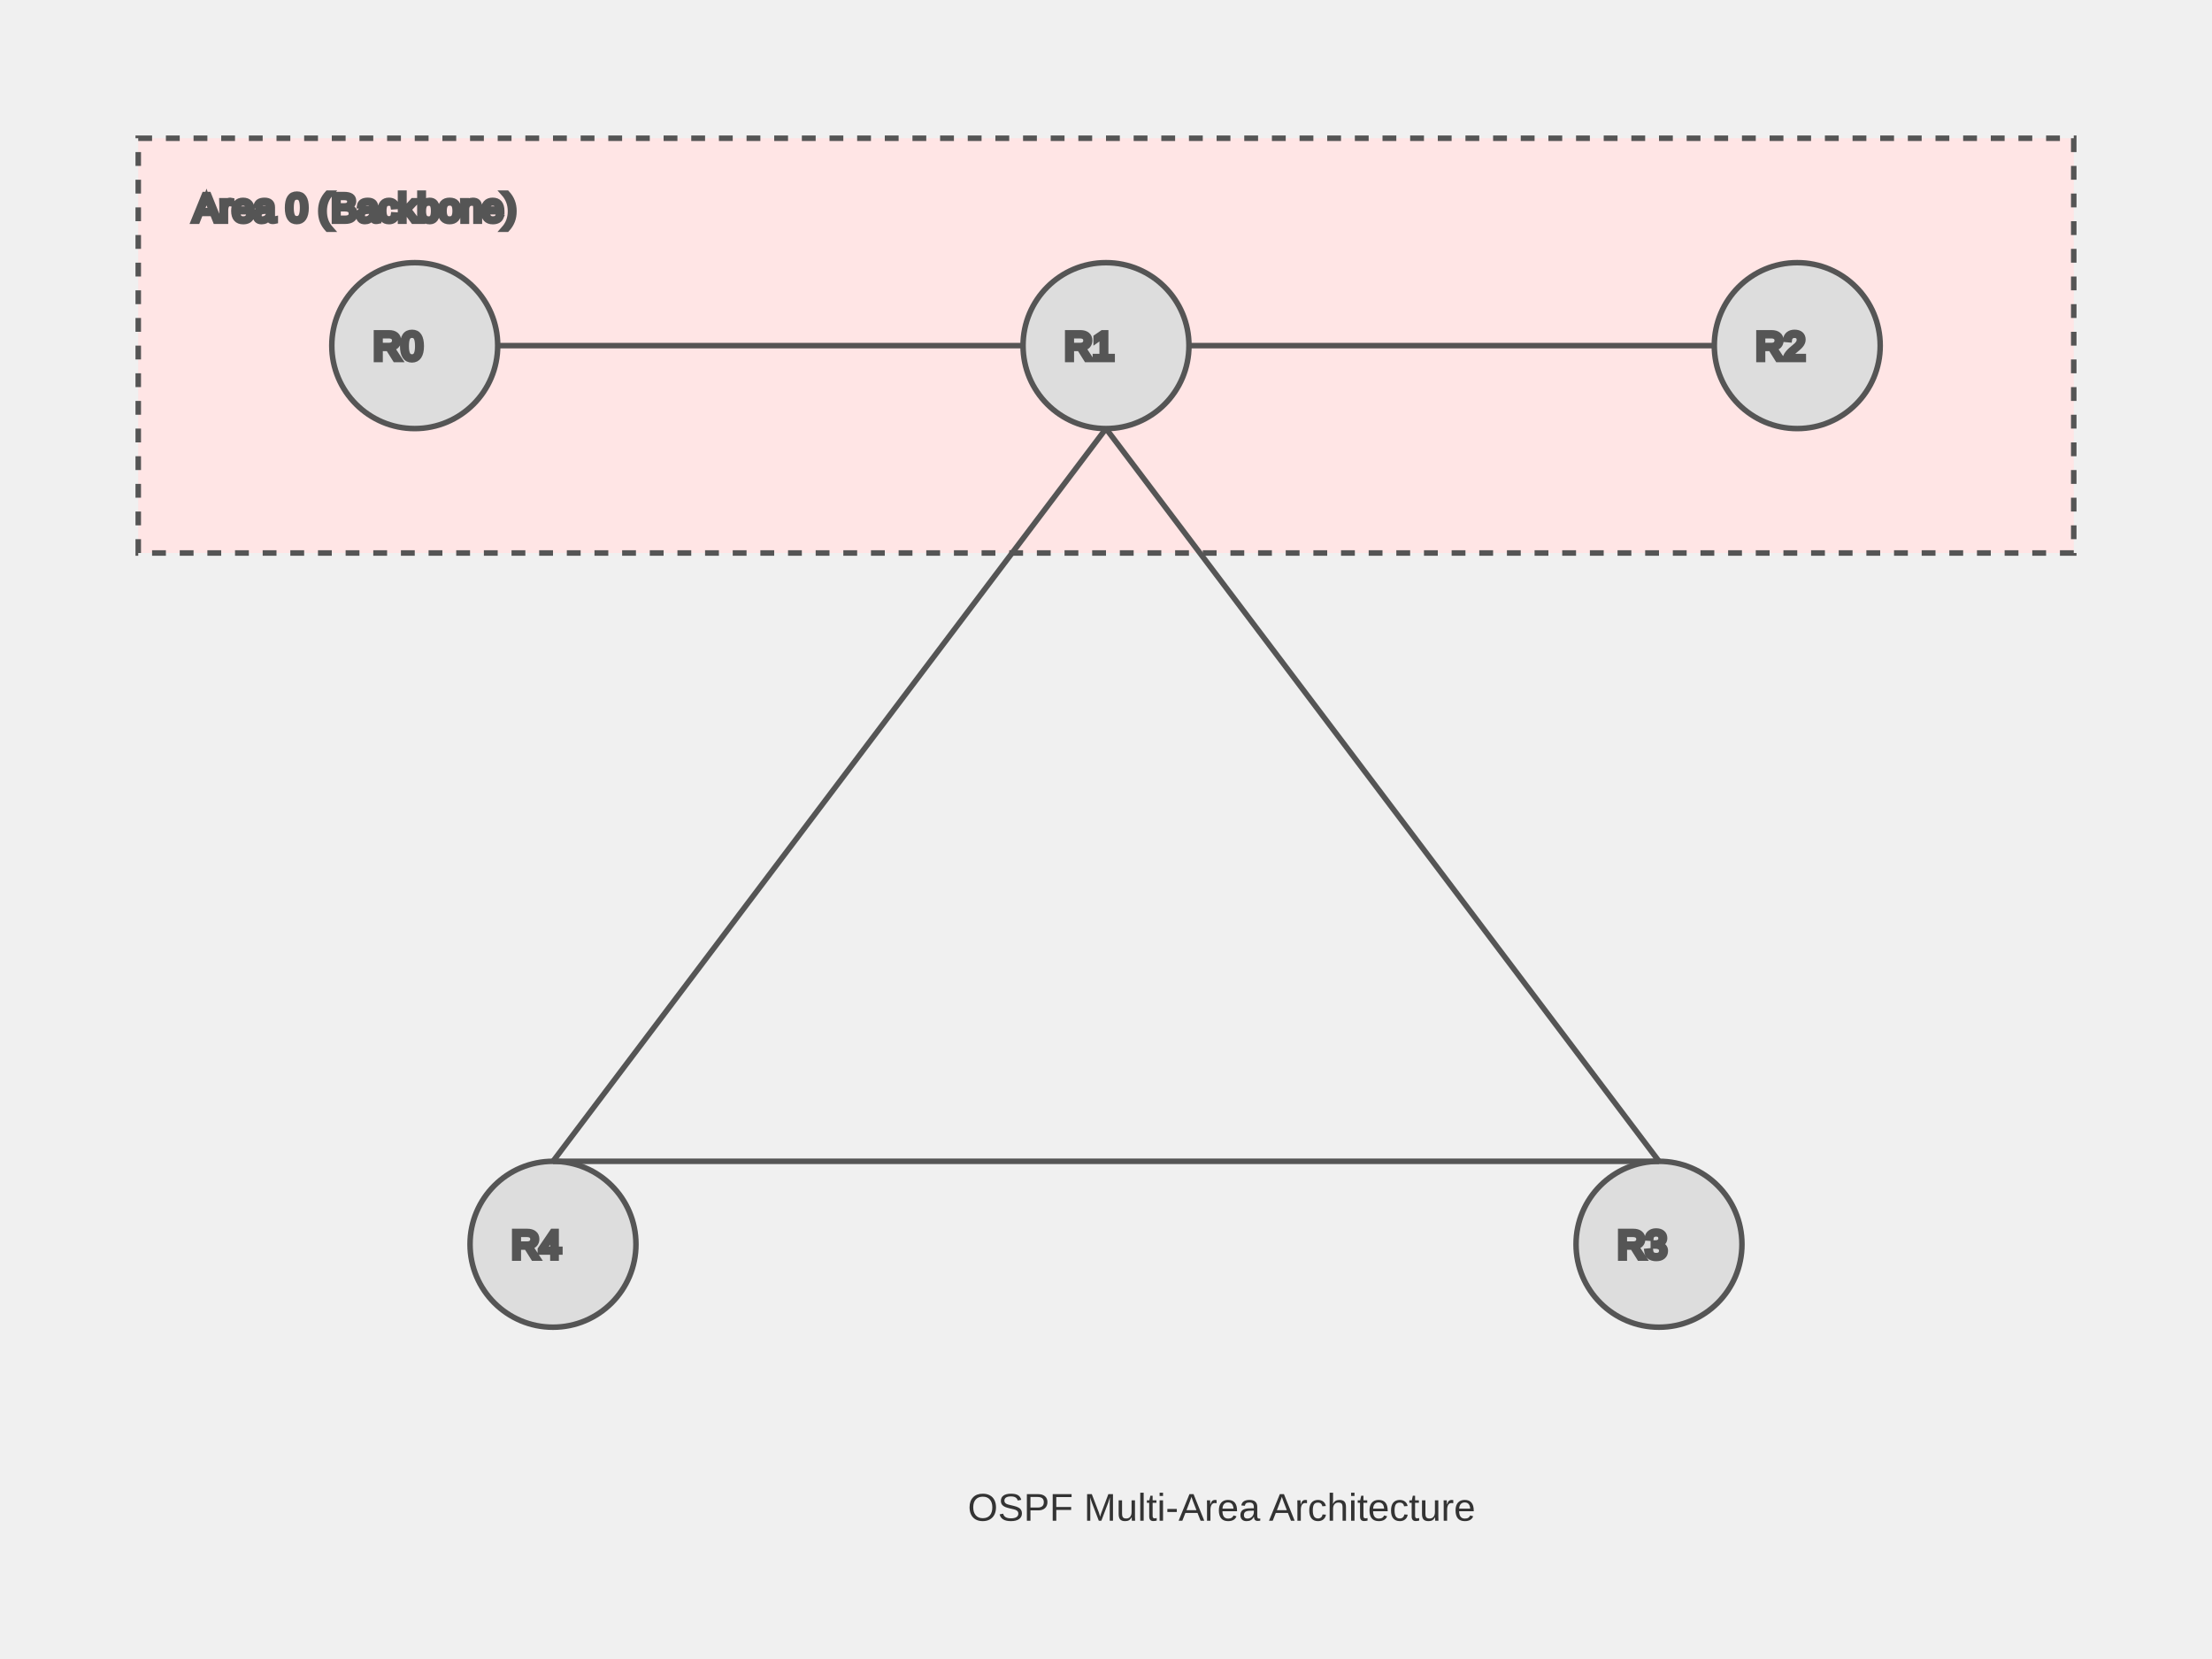
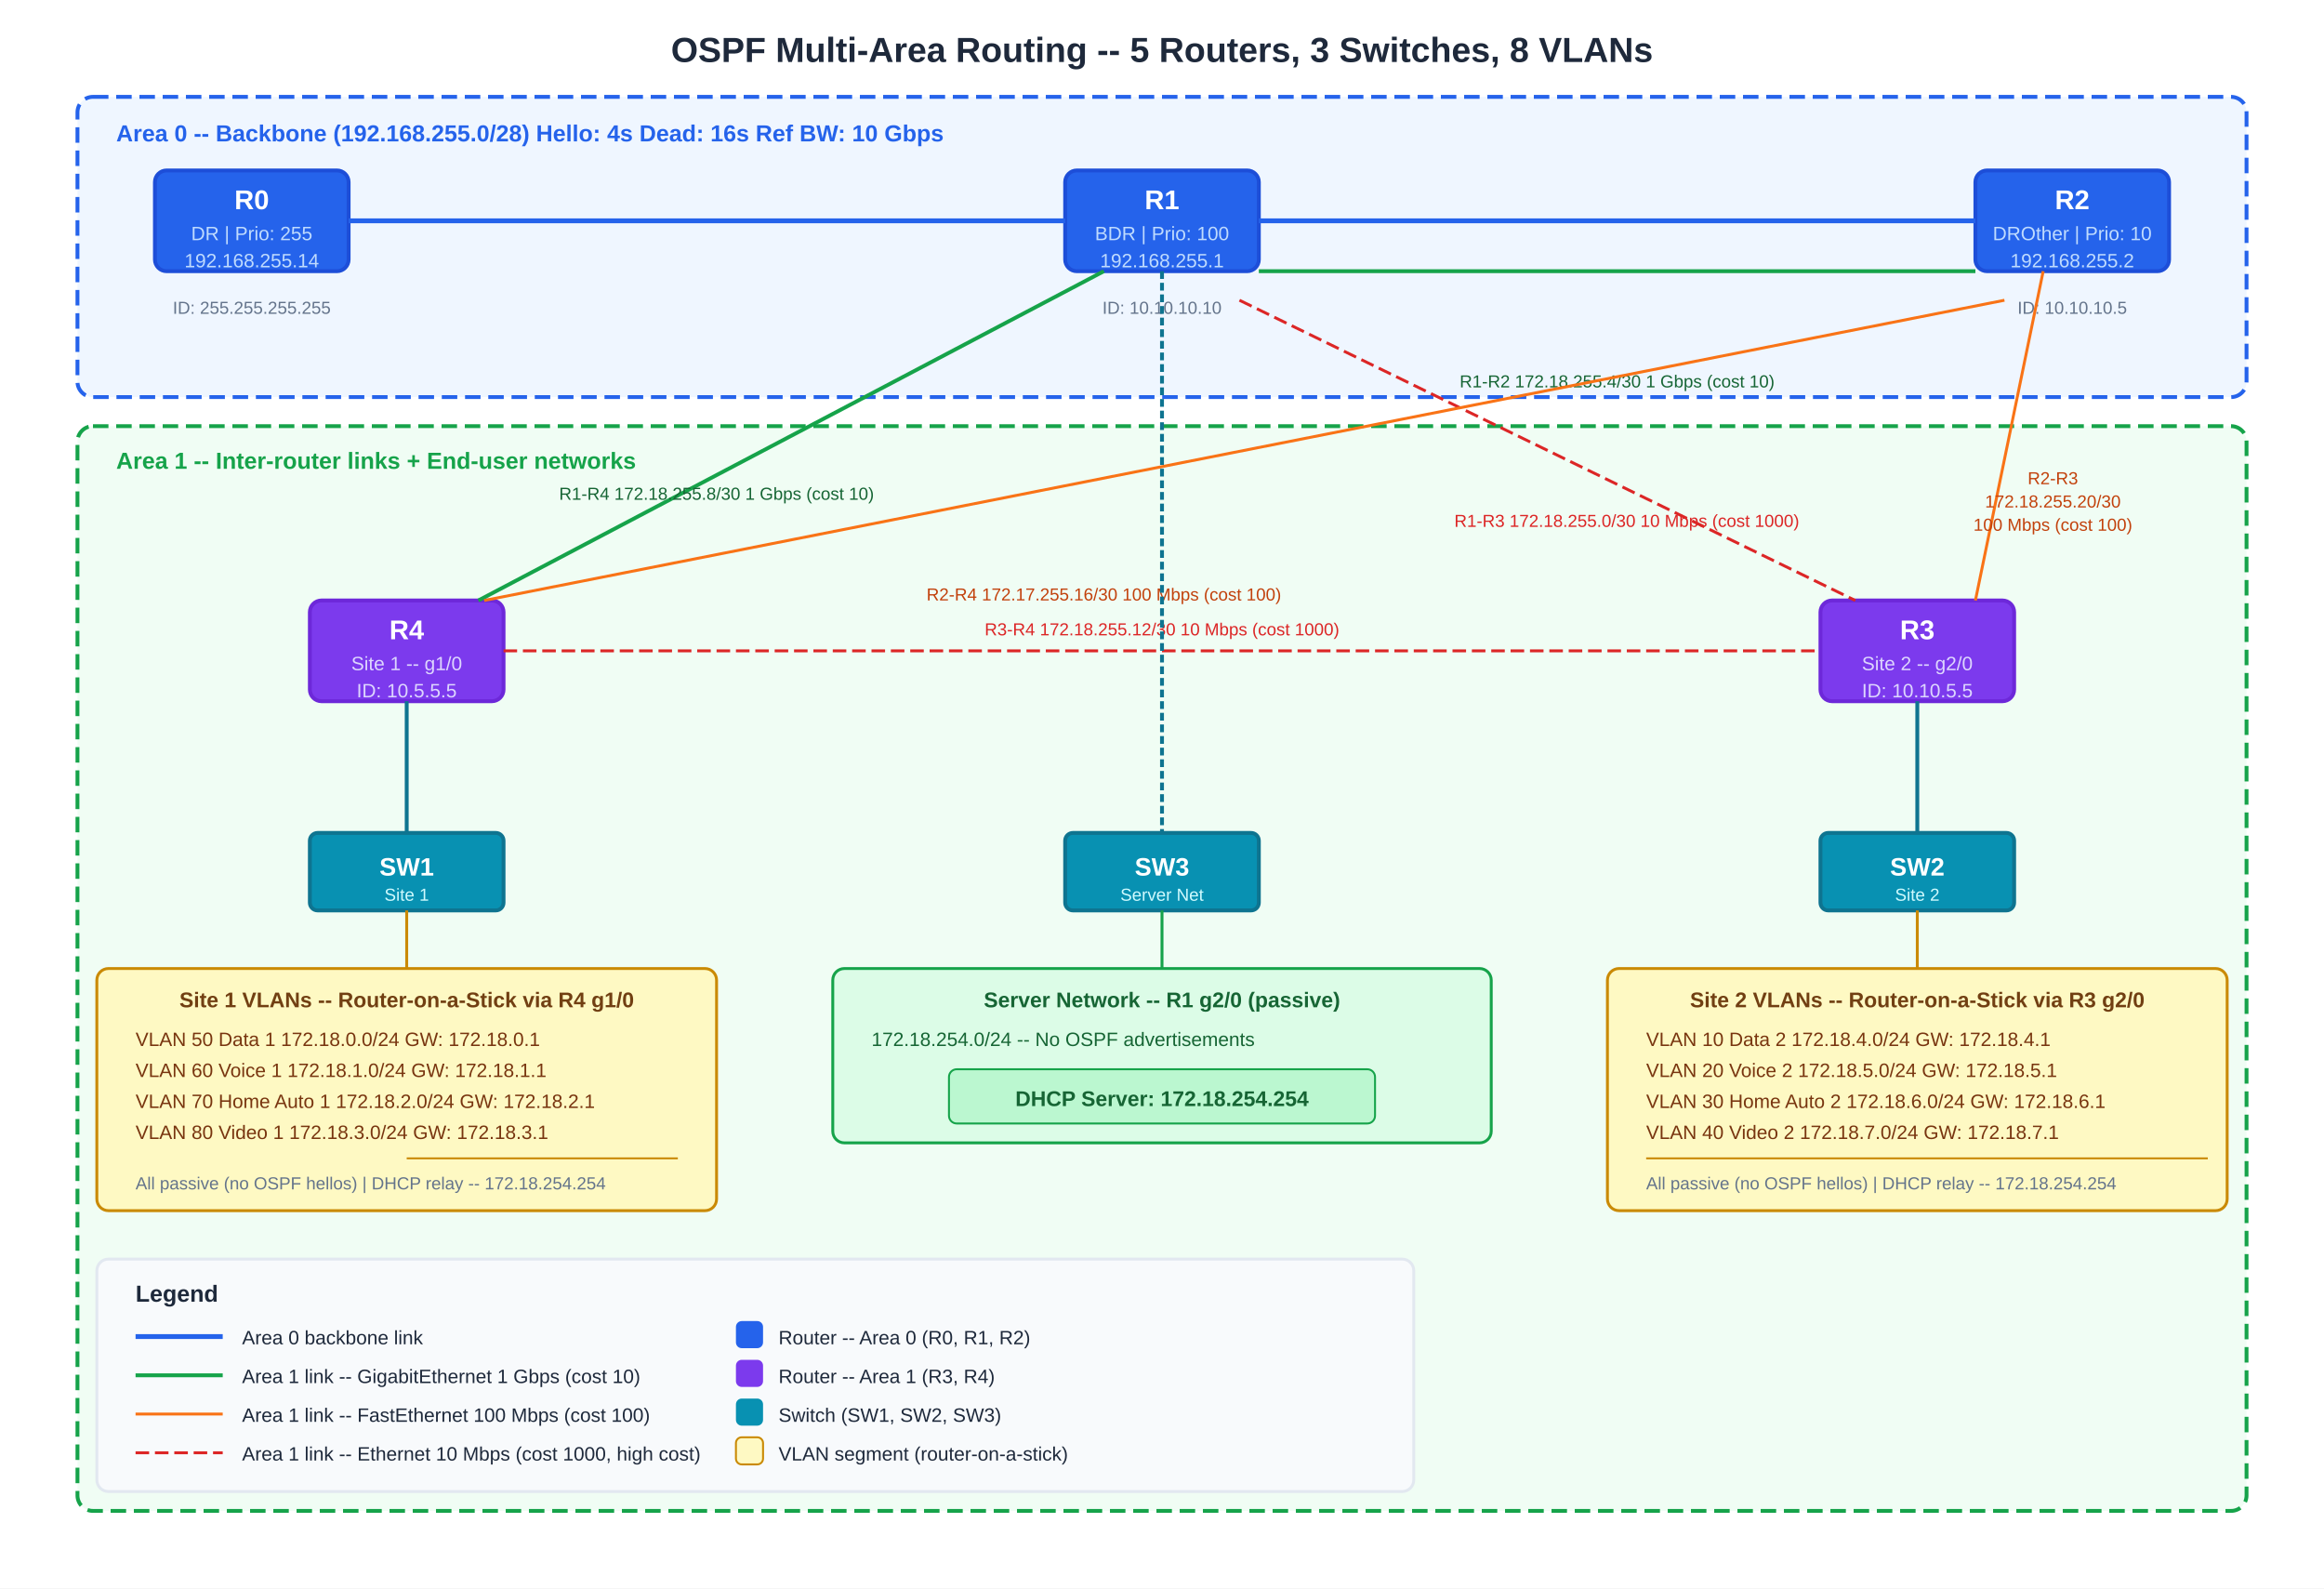
- <svg xmlns="http://www.w3.org/2000/svg" width="800" height="600">
-   <rect width="100%" height="100%" fill="#ffffff" />
-   <rect width="100%" height="100%" fill="#F0F0F0" />
-   <g stroke="#555" stroke-width="2" fill="none">
-     <rect x="50" y="50" width="700" height="150" stroke="#555" stroke-dasharray="5,5" fill="#FFE5E5" />
-     <text x="70" y="80" font-family="Arial" font-size="14" fill="#FF5733">Area 0 (Backbone)</text>
-     <circle cx="150" cy="125" r="30" fill="#DDD" />
-     <text x="135" y="130" font-family="Arial" font-size="14">R0</text>
-     <circle cx="400" cy="125" r="30" fill="#DDD" />
-     <text x="385" y="130" font-family="Arial" font-size="14">R1</text>
-     <circle cx="650" cy="125" r="30" fill="#DDD" />
-     <text x="635" y="130" font-family="Arial" font-size="14">R2</text>
-     <circle cx="200" cy="450" r="30" fill="#DDD" />
-     <text x="185" y="455" font-family="Arial" font-size="14">R4</text>
-     <circle cx="600" cy="450" r="30" fill="#DDD" />
-     <text x="585" y="455" font-family="Arial" font-size="14">R3</text>
-     <line x1="180" y1="125" x2="370" y2="125" />
-     <line x1="430" y1="125" x2="620" y2="125" />
-     <line x1="400" y1="155" x2="600" y2="420" />
-     <line x1="400" y1="155" x2="200" y2="420" />
-     <line x1="200" y1="420" x2="600" y2="420" />
-   </g>
-   <text x="350" y="550" font-family="Arial" font-size="14" fill="#333">OSPF Multi-Area Architecture</text>
+ <svg xmlns="http://www.w3.org/2000/svg" width="1200" height="820" font-family="Arial, sans-serif">
+   <rect width="1200" height="820" fill="#ffffff" />
+   <text x="600" y="32" text-anchor="middle" font-size="18" font-weight="bold" fill="#1e293b">OSPF Multi-Area Routing -- 5 Routers, 3 Switches, 8 VLANs</text>
+   <rect x="40" y="50" width="1120" height="155" rx="8" fill="#eff6ff" stroke="#2563eb" stroke-width="2" stroke-dasharray="8,4" />
+   <text x="60" y="73" font-size="12" font-weight="bold" fill="#2563eb">Area 0 -- Backbone (192.168.255.0/28)  Hello: 4s  Dead: 16s  Ref BW: 10 Gbps</text>
+   <rect x="80" y="88" width="100" height="52" rx="6" fill="#2563eb" stroke="#1d4ed8" stroke-width="2" />
+   <text x="130" y="108" text-anchor="middle" font-size="14" font-weight="bold" fill="#ffffff">R0</text>
+   <text x="130" y="124" text-anchor="middle" font-size="10" fill="#bfdbfe">DR  |  Prio: 255</text>
+   <text x="130" y="138" text-anchor="middle" font-size="10" fill="#bfdbfe">192.168.255.14</text>
+   <text x="130" y="162" text-anchor="middle" font-size="9" fill="#64748b">ID: 255.255.255.255</text>
+   <rect x="550" y="88" width="100" height="52" rx="6" fill="#2563eb" stroke="#1d4ed8" stroke-width="2" />
+   <text x="600" y="108" text-anchor="middle" font-size="14" font-weight="bold" fill="#ffffff">R1</text>
+   <text x="600" y="124" text-anchor="middle" font-size="10" fill="#bfdbfe">BDR  |  Prio: 100</text>
+   <text x="600" y="138" text-anchor="middle" font-size="10" fill="#bfdbfe">192.168.255.1</text>
+   <text x="600" y="162" text-anchor="middle" font-size="9" fill="#64748b">ID: 10.10.10.10</text>
+   <rect x="1020" y="88" width="100" height="52" rx="6" fill="#2563eb" stroke="#1d4ed8" stroke-width="2" />
+   <text x="1070" y="108" text-anchor="middle" font-size="14" font-weight="bold" fill="#ffffff">R2</text>
+   <text x="1070" y="124" text-anchor="middle" font-size="10" fill="#bfdbfe">DROther  |  Prio: 10</text>
+   <text x="1070" y="138" text-anchor="middle" font-size="10" fill="#bfdbfe">192.168.255.2</text>
+   <text x="1070" y="162" text-anchor="middle" font-size="9" fill="#64748b">ID: 10.10.10.5</text>
+   <line x1="180" y1="114" x2="550" y2="114" stroke="#2563eb" stroke-width="2.5" />
+   <line x1="650" y1="114" x2="1020" y2="114" stroke="#2563eb" stroke-width="2.5" />
+   <rect x="40" y="220" width="1120" height="560" rx="8" fill="#f0fdf4" stroke="#16a34a" stroke-width="2" stroke-dasharray="8,4" />
+   <text x="60" y="242" font-size="12" font-weight="bold" fill="#16a34a">Area 1 -- Inter-router links + End-user networks</text>
+   <rect x="160" y="310" width="100" height="52" rx="6" fill="#7c3aed" stroke="#6d28d9" stroke-width="2" />
+   <text x="210" y="330" text-anchor="middle" font-size="14" font-weight="bold" fill="#ffffff">R4</text>
+   <text x="210" y="346" text-anchor="middle" font-size="10" fill="#ddd6fe">Site 1 -- g1/0</text>
+   <text x="210" y="360" text-anchor="middle" font-size="10" fill="#ddd6fe">ID: 10.5.5.5</text>
+   <rect x="940" y="310" width="100" height="52" rx="6" fill="#7c3aed" stroke="#6d28d9" stroke-width="2" />
+   <text x="990" y="330" text-anchor="middle" font-size="14" font-weight="bold" fill="#ffffff">R3</text>
+   <text x="990" y="346" text-anchor="middle" font-size="10" fill="#ddd6fe">Site 2 -- g2/0</text>
+   <text x="990" y="360" text-anchor="middle" font-size="10" fill="#ddd6fe">ID: 10.10.5.5</text>
+   <line x1="650" y1="140" x2="1020" y2="140" stroke="#16a34a" stroke-width="2" />
+   <text x="835" y="200" text-anchor="middle" font-size="9" fill="#166534">R1-R2  172.18.255.4/30  1 Gbps (cost 10)</text>
+   <line x1="570" y1="140" x2="247" y2="310" stroke="#16a34a" stroke-width="2" />
+   <text x="370" y="258" text-anchor="middle" font-size="9" fill="#166534">R1-R4  172.18.255.8/30  1 Gbps (cost 10)</text>
+   <line x1="640" y1="155" x2="958" y2="310" stroke="#dc2626" stroke-width="1.5" stroke-dasharray="7,3" />
+   <text x="840" y="272" text-anchor="middle" font-size="9" fill="#dc2626">R1-R3  172.18.255.0/30  10 Mbps (cost 1000)</text>
+   <line x1="1035" y1="155" x2="250" y2="310" stroke="#f97316" stroke-width="1.5" />
+   <text x="570" y="310" text-anchor="middle" font-size="9" fill="#c2410c">R2-R4  172.17.255.16/30  100 Mbps (cost 100)</text>
+   <line x1="1055" y1="140" x2="1020" y2="310" stroke="#f97316" stroke-width="1.5" />
+   <text x="1060" y="250" text-anchor="middle" font-size="9" fill="#c2410c">R2-R3</text>
+   <text x="1060" y="262" text-anchor="middle" font-size="9" fill="#c2410c">172.18.255.20/30</text>
+   <text x="1060" y="274" text-anchor="middle" font-size="9" fill="#c2410c">100 Mbps (cost 100)</text>
+   <line x1="260" y1="336" x2="940" y2="336" stroke="#dc2626" stroke-width="1.5" stroke-dasharray="7,3" />
+   <text x="600" y="328" text-anchor="middle" font-size="9" fill="#dc2626">R3-R4  172.18.255.12/30  10 Mbps (cost 1000)</text>
+   <rect x="160" y="430" width="100" height="40" rx="4" fill="#0891b2" stroke="#0e7490" stroke-width="2" />
+   <text x="210" y="452" text-anchor="middle" font-size="13" font-weight="bold" fill="#ffffff">SW1</text>
+   <text x="210" y="465" text-anchor="middle" font-size="9" fill="#cffafe">Site 1</text>
+   <rect x="940" y="430" width="100" height="40" rx="4" fill="#0891b2" stroke="#0e7490" stroke-width="2" />
+   <text x="990" y="452" text-anchor="middle" font-size="13" font-weight="bold" fill="#ffffff">SW2</text>
+   <text x="990" y="465" text-anchor="middle" font-size="9" fill="#cffafe">Site 2</text>
+   <rect x="550" y="430" width="100" height="40" rx="4" fill="#0891b2" stroke="#0e7490" stroke-width="2" />
+   <text x="600" y="452" text-anchor="middle" font-size="13" font-weight="bold" fill="#ffffff">SW3</text>
+   <text x="600" y="465" text-anchor="middle" font-size="9" fill="#cffafe">Server Net</text>
+   <line x1="210" y1="362" x2="210" y2="430" stroke="#0e7490" stroke-width="2" />
+   <line x1="990" y1="362" x2="990" y2="430" stroke="#0e7490" stroke-width="2" />
+   <line x1="600" y1="140" x2="600" y2="430" stroke="#0e7490" stroke-width="2" stroke-dasharray="4,2" />
+   <rect x="50" y="500" width="320" height="125" rx="6" fill="#fef9c3" stroke="#ca8a04" stroke-width="1.5" />
+   <text x="210" y="520" text-anchor="middle" font-size="11" font-weight="bold" fill="#713f12">Site 1 VLANs -- Router-on-a-Stick via R4 g1/0</text>
+   <text x="70" y="540" font-size="10" fill="#78350f">VLAN 50  Data 1         172.18.0.0/24   GW: 172.18.0.1</text>
+   <text x="70" y="556" font-size="10" fill="#78350f">VLAN 60  Voice 1        172.18.1.0/24   GW: 172.18.1.1</text>
+   <text x="70" y="572" font-size="10" fill="#78350f">VLAN 70  Home Auto 1    172.18.2.0/24   GW: 172.18.2.1</text>
+   <text x="70" y="588" font-size="10" fill="#78350f">VLAN 80  Video 1        172.18.3.0/24   GW: 172.18.3.1</text>
+   <line x1="210" y1="598" x2="350" y2="598" stroke="#ca8a04" stroke-width="1" />
+   <text x="70" y="614" font-size="9" fill="#64748b">All passive (no OSPF hellos)  |  DHCP relay -- 172.18.254.254</text>
+   <line x1="210" y1="470" x2="210" y2="500" stroke="#ca8a04" stroke-width="1.5" />
+   <rect x="830" y="500" width="320" height="125" rx="6" fill="#fef9c3" stroke="#ca8a04" stroke-width="1.5" />
+   <text x="990" y="520" text-anchor="middle" font-size="11" font-weight="bold" fill="#713f12">Site 2 VLANs -- Router-on-a-Stick via R3 g2/0</text>
+   <text x="850" y="540" font-size="10" fill="#78350f">VLAN 10  Data 2         172.18.4.0/24   GW: 172.18.4.1</text>
+   <text x="850" y="556" font-size="10" fill="#78350f">VLAN 20  Voice 2        172.18.5.0/24   GW: 172.18.5.1</text>
+   <text x="850" y="572" font-size="10" fill="#78350f">VLAN 30  Home Auto 2    172.18.6.0/24   GW: 172.18.6.1</text>
+   <text x="850" y="588" font-size="10" fill="#78350f">VLAN 40  Video 2        172.18.7.0/24   GW: 172.18.7.1</text>
+   <line x1="850" y1="598" x2="1140" y2="598" stroke="#ca8a04" stroke-width="1" />
+   <text x="850" y="614" font-size="9" fill="#64748b">All passive (no OSPF hellos)  |  DHCP relay -- 172.18.254.254</text>
+   <line x1="990" y1="470" x2="990" y2="500" stroke="#ca8a04" stroke-width="1.5" />
+   <rect x="430" y="500" width="340" height="90" rx="6" fill="#dcfce7" stroke="#16a34a" stroke-width="1.5" />
+   <text x="600" y="520" text-anchor="middle" font-size="11" font-weight="bold" fill="#166534">Server Network -- R1 g2/0 (passive)</text>
+   <text x="450" y="540" font-size="10" fill="#166534">172.18.254.0/24  -- No OSPF advertisements</text>
+   <rect x="490" y="552" width="220" height="28" rx="4" fill="#bbf7d0" stroke="#16a34a" stroke-width="1" />
+   <text x="600" y="571" text-anchor="middle" font-size="11" font-weight="bold" fill="#166534">DHCP Server: 172.18.254.254</text>
+   <line x1="600" y1="470" x2="600" y2="500" stroke="#16a34a" stroke-width="1.5" />
+   <rect x="50" y="650" width="680" height="120" rx="6" fill="#f8fafc" stroke="#e2e8f0" stroke-width="1.5" />
+   <text x="70" y="672" font-size="12" font-weight="bold" fill="#1e293b">Legend</text>
+   <line x1="70" y1="690" x2="115" y2="690" stroke="#2563eb" stroke-width="2.5" />
+   <text x="125" y="694" font-size="10" fill="#1e293b">Area 0 backbone link</text>
+   <line x1="70" y1="710" x2="115" y2="710" stroke="#16a34a" stroke-width="2" />
+   <text x="125" y="714" font-size="10" fill="#1e293b">Area 1 link -- GigabitEthernet 1 Gbps (cost 10)</text>
+   <line x1="70" y1="730" x2="115" y2="730" stroke="#f97316" stroke-width="1.5" />
+   <text x="125" y="734" font-size="10" fill="#1e293b">Area 1 link -- FastEthernet 100 Mbps (cost 100)</text>
+   <line x1="70" y1="750" x2="115" y2="750" stroke="#dc2626" stroke-width="1.5" stroke-dasharray="7,3" />
+   <text x="125" y="754" font-size="10" fill="#1e293b">Area 1 link -- Ethernet 10 Mbps (cost 1000, high cost)</text>
+   <rect x="380" y="682" width="14" height="14" rx="3" fill="#2563eb" />
+   <text x="402" y="694" font-size="10" fill="#1e293b">Router -- Area 0 (R0, R1, R2)</text>
+   <rect x="380" y="702" width="14" height="14" rx="3" fill="#7c3aed" />
+   <text x="402" y="714" font-size="10" fill="#1e293b">Router -- Area 1 (R3, R4)</text>
+   <rect x="380" y="722" width="14" height="14" rx="3" fill="#0891b2" />
+   <text x="402" y="734" font-size="10" fill="#1e293b">Switch (SW1, SW2, SW3)</text>
+   <rect x="380" y="742" width="14" height="14" rx="3" fill="#fef9c3" stroke="#ca8a04" />
+   <text x="402" y="754" font-size="10" fill="#1e293b">VLAN segment (router-on-a-stick)</text>
</svg>
